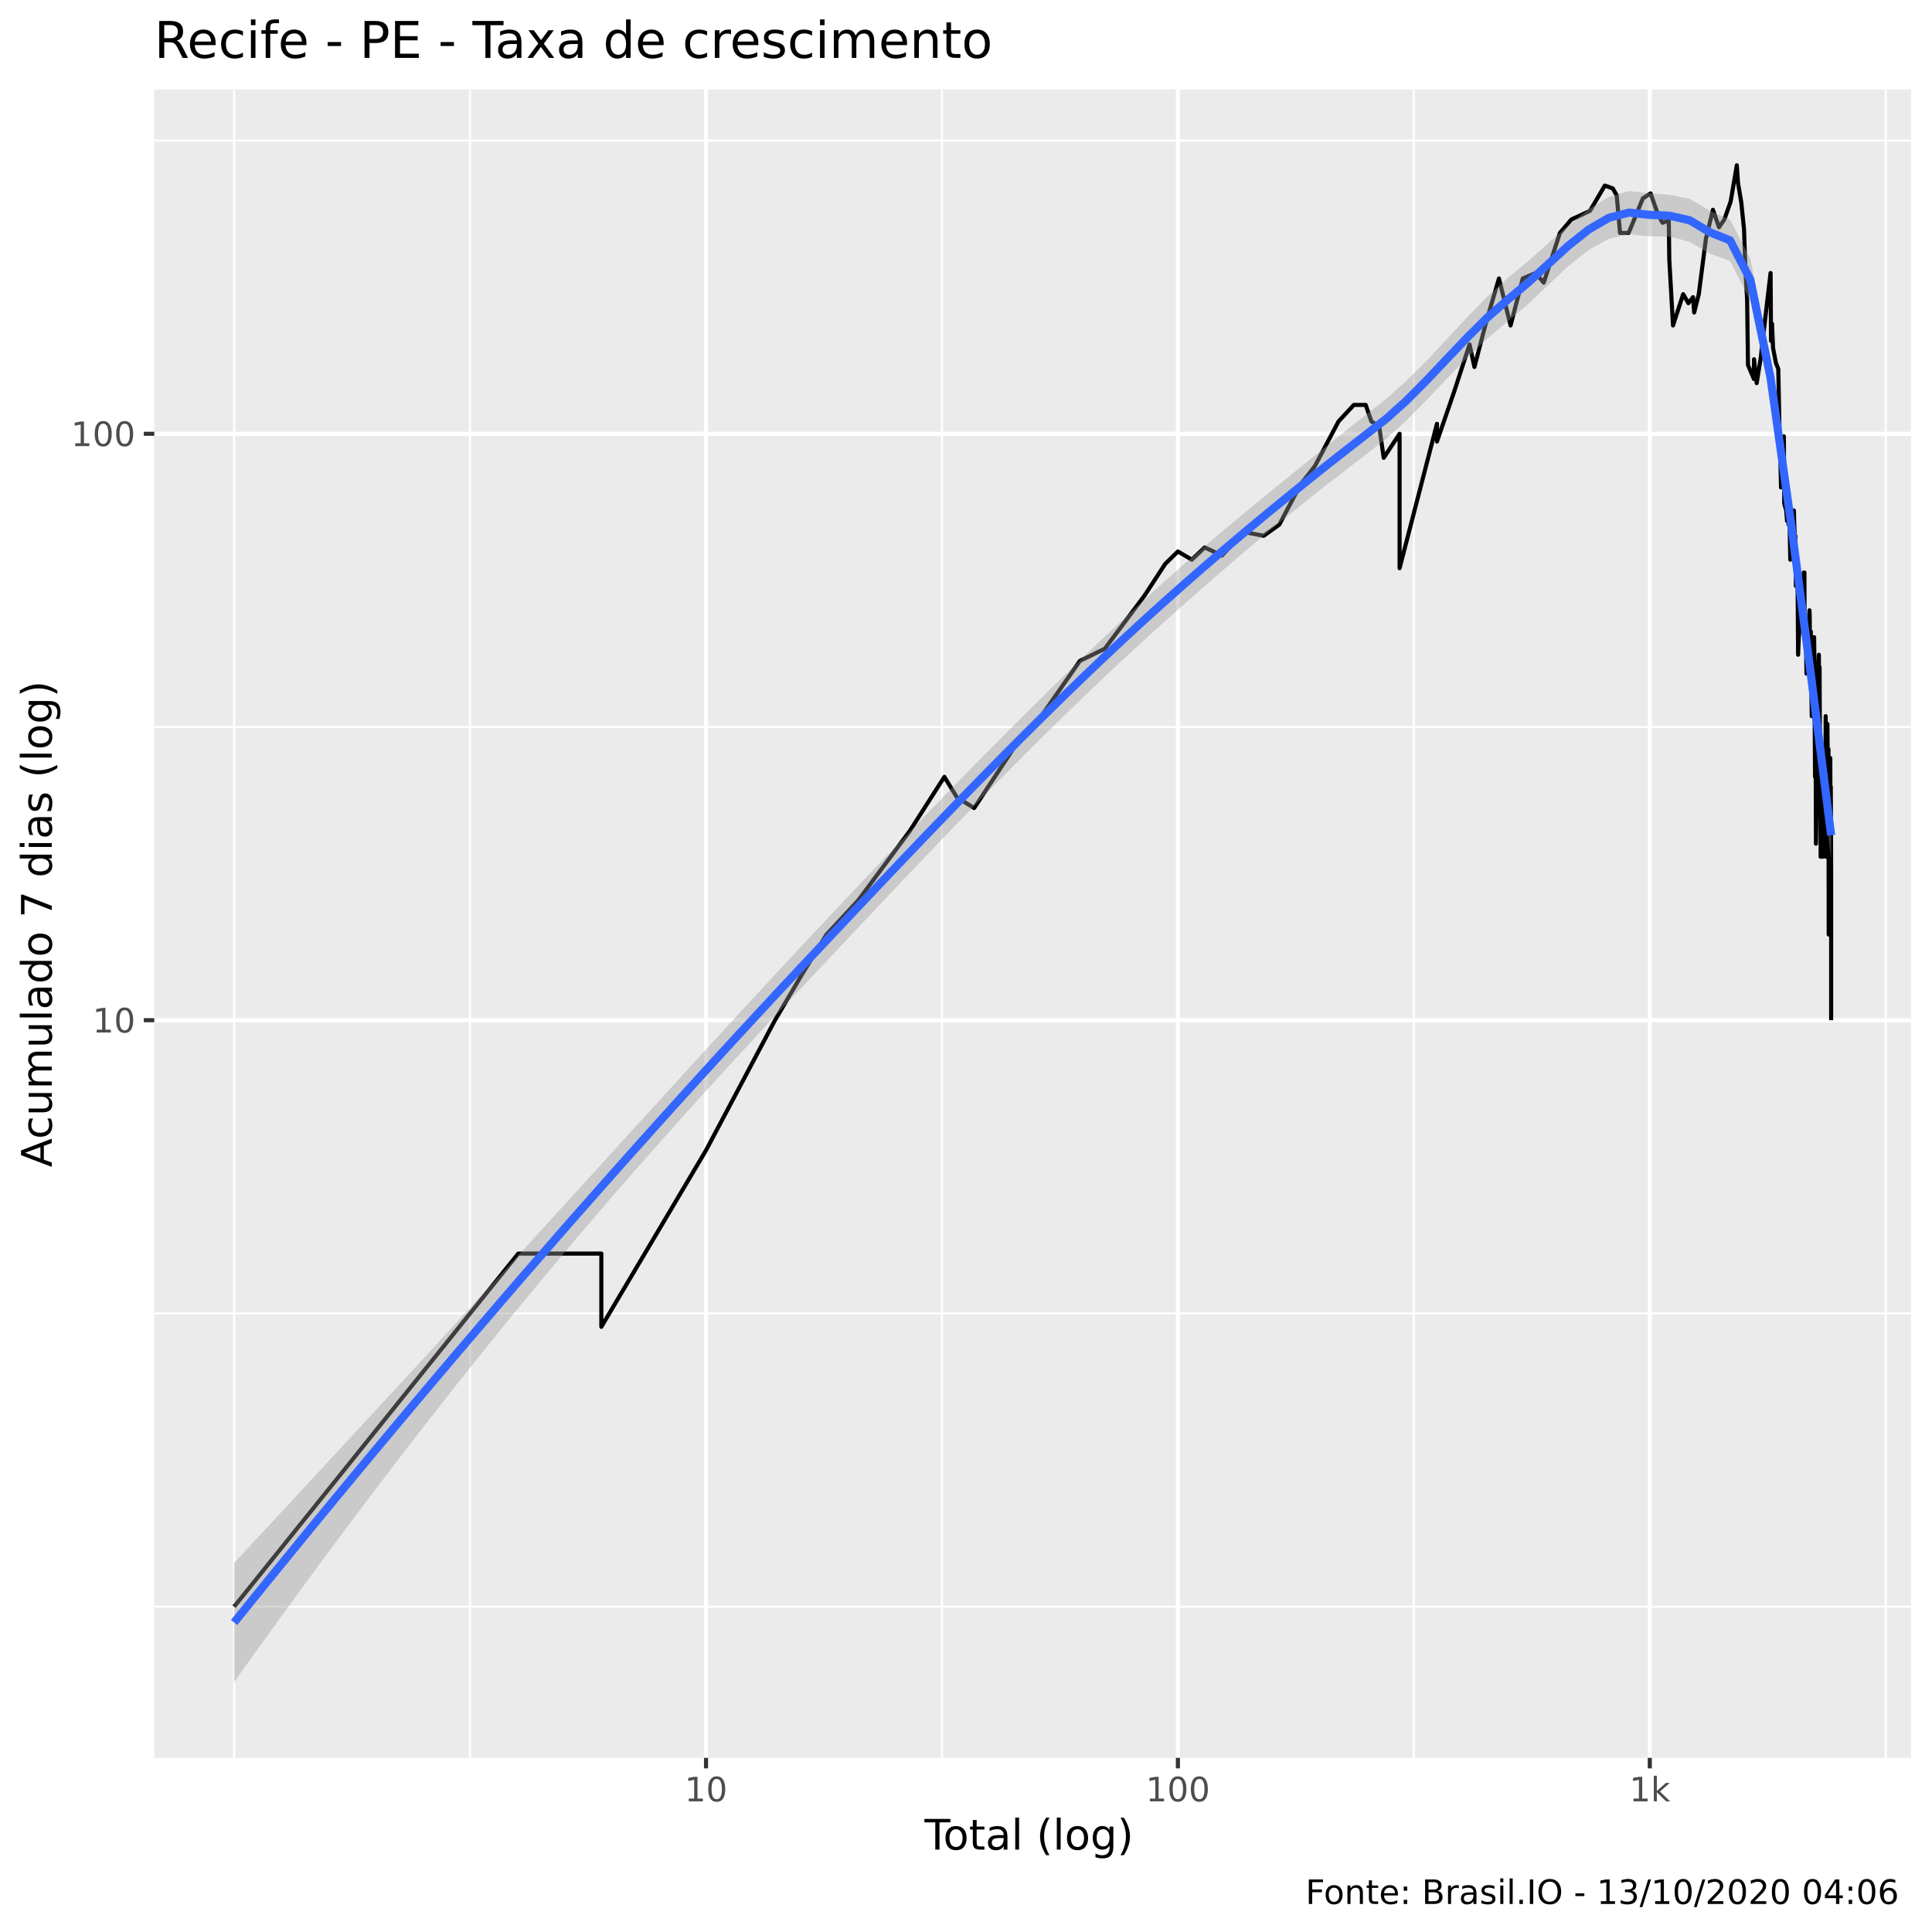
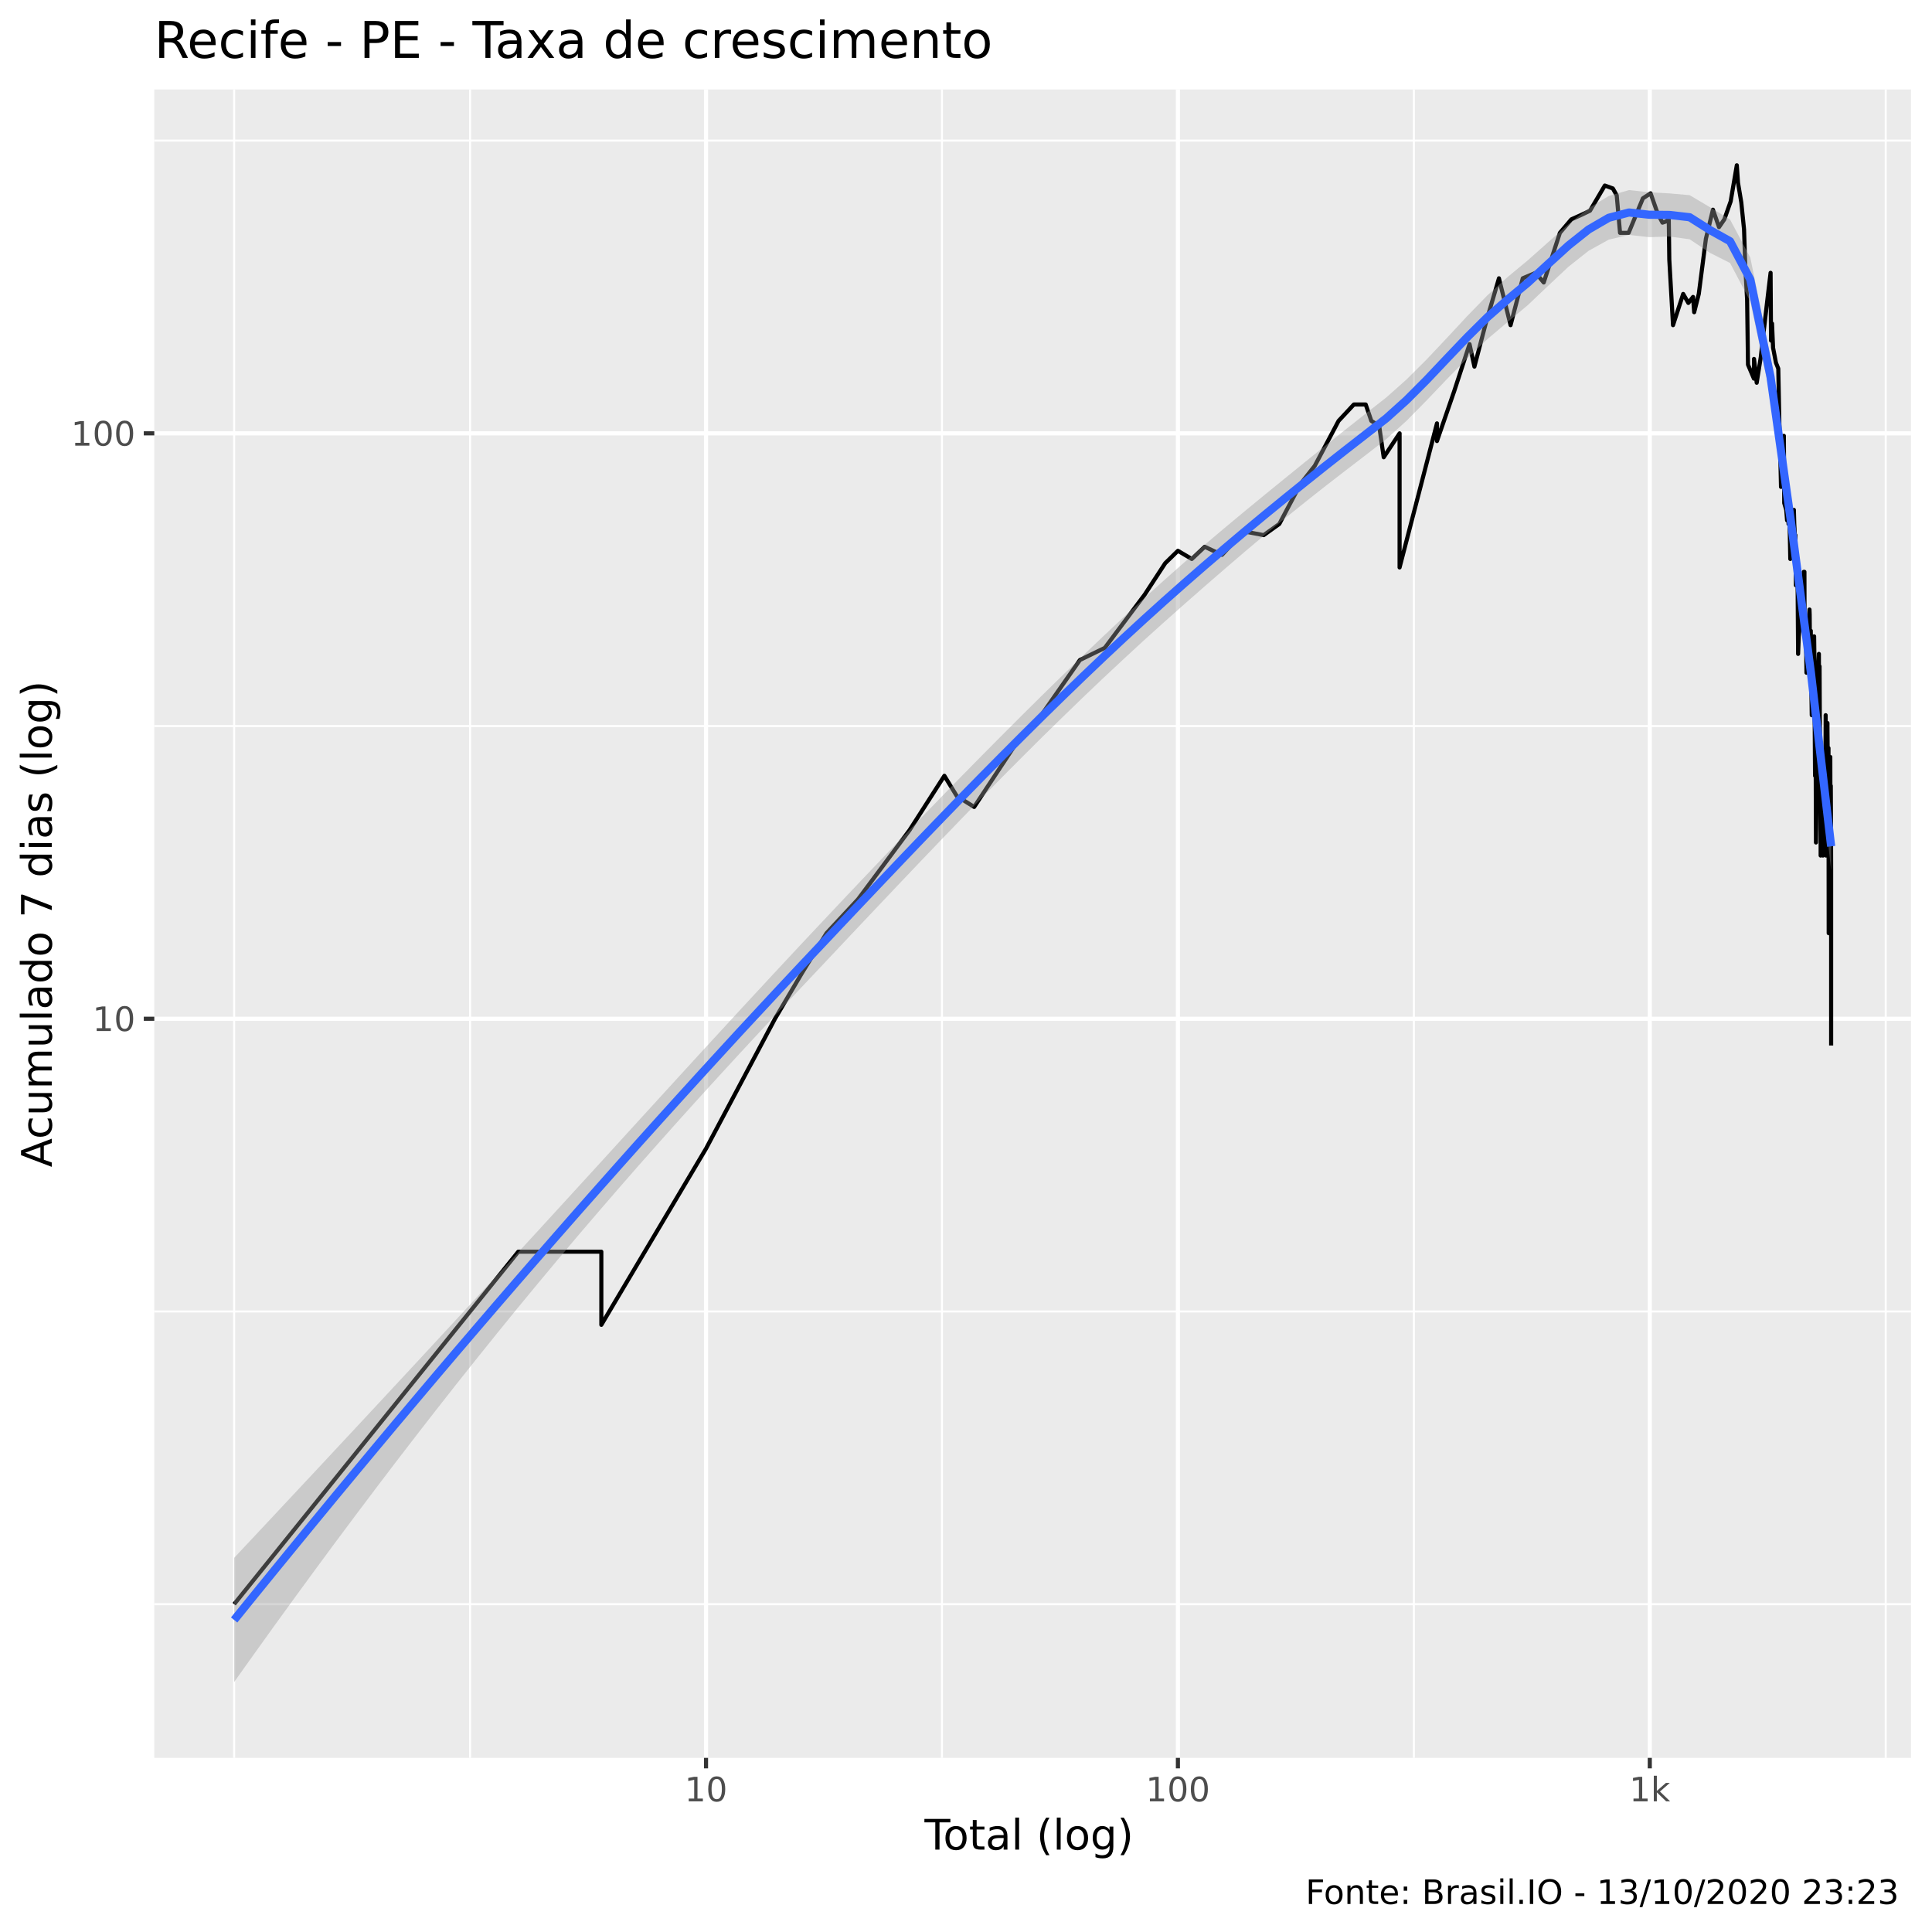
<svg xmlns="http://www.w3.org/2000/svg" viewBox="0 0 504.00 504.00">
  <defs>
    <style type="text/css">
    line, polyline, polygon, path, rect, circle {
      fill: none;
      stroke: #000000;
      stroke-linecap: round;
      stroke-linejoin: round;
      stroke-miterlimit: 10.00;
    }
  </style>
  </defs>
  <rect width="100%" height="100%" style="stroke: none; fill: #FFFFFF;" />
  <rect x="0" y="0.00" width="504.00" height="504.00" style="stroke-width: 1.07; stroke: #FFFFFF; fill: #FFFFFF;" />
  <defs>
    <clipPath id="cpNDAuMjV8NDk4LjUyfDQ1OC41N3wyMy4zMw==">
      <rect x="40.25" y="23.33" width="458.27" height="435.24" />
    </clipPath>
  </defs>
  <rect x="40.25" y="23.33" width="458.27" height="435.24" style="stroke-width: 1.07; stroke: none; fill: #EBEBEB;" clip-path="url(#cpNDAuMjV8NDk4LjUyfDQ1OC41N3wyMy4zMw==)" />
-   <polyline points="40.25,419.13 498.52,419.13 " style="stroke-width: 0.53; stroke: #FFFFFF; stroke-linecap: butt;" clip-path="url(#cpNDAuMjV8NDk4LjUyfDQ1OC41N3wyMy4zMw==)" />
-   <polyline points="40.25,342.63 498.52,342.63 " style="stroke-width: 0.53; stroke: #FFFFFF; stroke-linecap: butt;" clip-path="url(#cpNDAuMjV8NDk4LjUyfDQ1OC41N3wyMy4zMw==)" />
-   <polyline points="40.25,189.65 498.52,189.65 " style="stroke-width: 0.53; stroke: #FFFFFF; stroke-linecap: butt;" clip-path="url(#cpNDAuMjV8NDk4LjUyfDQ1OC41N3wyMy4zMw==)" />
-   <polyline points="40.25,36.67 498.52,36.67 " style="stroke-width: 0.53; stroke: #FFFFFF; stroke-linecap: butt;" clip-path="url(#cpNDAuMjV8NDk4LjUyfDQ1OC41N3wyMy4zMw==)" />
+   <polyline points="40.25,418.48 498.52,418.48 " style="stroke-width: 0.53; stroke: #FFFFFF; stroke-linecap: butt;" clip-path="url(#cpNDAuMjV8NDk4LjUyfDQ1OC41N3wyMy4zMw==)" />
+   <polyline points="40.25,342.12 498.52,342.12 " style="stroke-width: 0.53; stroke: #FFFFFF; stroke-linecap: butt;" clip-path="url(#cpNDAuMjV8NDk4LjUyfDQ1OC41N3wyMy4zMw==)" />
+   <polyline points="40.25,189.40 498.52,189.40 " style="stroke-width: 0.53; stroke: #FFFFFF; stroke-linecap: butt;" clip-path="url(#cpNDAuMjV8NDk4LjUyfDQ1OC41N3wyMy4zMw==)" />
+   <polyline points="40.25,36.68 498.52,36.68 " style="stroke-width: 0.53; stroke: #FFFFFF; stroke-linecap: butt;" clip-path="url(#cpNDAuMjV8NDk4LjUyfDQ1OC41N3wyMy4zMw==)" />
  <polyline points="61.08,458.57 61.08,23.33 " style="stroke-width: 0.53; stroke: #FFFFFF; stroke-linecap: butt;" clip-path="url(#cpNDAuMjV8NDk4LjUyfDQ1OC41N3wyMy4zMw==)" />
  <polyline points="122.63,458.57 122.63,23.33 " style="stroke-width: 0.53; stroke: #FFFFFF; stroke-linecap: butt;" clip-path="url(#cpNDAuMjV8NDk4LjUyfDQ1OC41N3wyMy4zMw==)" />
  <polyline points="245.73,458.57 245.73,23.33 " style="stroke-width: 0.53; stroke: #FFFFFF; stroke-linecap: butt;" clip-path="url(#cpNDAuMjV8NDk4LjUyfDQ1OC41N3wyMy4zMw==)" />
  <polyline points="368.83,458.57 368.83,23.33 " style="stroke-width: 0.53; stroke: #FFFFFF; stroke-linecap: butt;" clip-path="url(#cpNDAuMjV8NDk4LjUyfDQ1OC41N3wyMy4zMw==)" />
  <polyline points="491.93,458.57 491.93,23.33 " style="stroke-width: 0.53; stroke: #FFFFFF; stroke-linecap: butt;" clip-path="url(#cpNDAuMjV8NDk4LjUyfDQ1OC41N3wyMy4zMw==)" />
-   <polyline points="40.25,266.14 498.52,266.14 " style="stroke-width: 1.07; stroke: #FFFFFF; stroke-linecap: butt;" clip-path="url(#cpNDAuMjV8NDk4LjUyfDQ1OC41N3wyMy4zMw==)" />
-   <polyline points="40.25,113.16 498.52,113.16 " style="stroke-width: 1.07; stroke: #FFFFFF; stroke-linecap: butt;" clip-path="url(#cpNDAuMjV8NDk4LjUyfDQ1OC41N3wyMy4zMw==)" />
+   <polyline points="40.25,265.76 498.52,265.76 " style="stroke-width: 1.07; stroke: #FFFFFF; stroke-linecap: butt;" clip-path="url(#cpNDAuMjV8NDk4LjUyfDQ1OC41N3wyMy4zMw==)" />
+   <polyline points="40.25,113.04 498.52,113.04 " style="stroke-width: 1.07; stroke: #FFFFFF; stroke-linecap: butt;" clip-path="url(#cpNDAuMjV8NDk4LjUyfDQ1OC41N3wyMy4zMw==)" />
  <polyline points="184.18,458.57 184.18,23.33 " style="stroke-width: 1.07; stroke: #FFFFFF; stroke-linecap: butt;" clip-path="url(#cpNDAuMjV8NDk4LjUyfDQ1OC41N3wyMy4zMw==)" />
  <polyline points="307.28,458.57 307.28,23.33 " style="stroke-width: 1.07; stroke: #FFFFFF; stroke-linecap: butt;" clip-path="url(#cpNDAuMjV8NDk4LjUyfDQ1OC41N3wyMy4zMw==)" />
  <polyline points="430.38,458.57 430.38,23.33 " style="stroke-width: 1.07; stroke: #FFFFFF; stroke-linecap: butt;" clip-path="url(#cpNDAuMjV8NDk4LjUyfDQ1OC41N3wyMy4zMw==)" />
-   <polyline points="61.08,419.13 98.14,373.07 119.82,346.13 135.20,327.02 135.20,327.02 135.20,327.02 135.20,327.02 147.13,327.02 156.87,327.02 156.87,346.13 184.18,300.08 202.17,266.14 209.31,254.03 215.61,243.79 223.85,234.92 237.28,216.85 246.36,202.66 249.61,207.98 254.13,210.80 265.77,193.15 270.22,188.86 281.72,172.40 288.21,169.23 298.59,155.34 303.97,147.10 307.28,143.86 310.90,146.00 314.28,142.81 318.78,144.92 324.50,138.78 329.66,139.77 333.73,136.86 339.29,126.34 342.98,121.65 349.19,109.92 353.18,105.63 356.27,105.63 357.74,109.92 359.78,111.20 360.97,119.43 365.11,113.16 365.11,131.39 365.11,148.22 374.86,110.55 374.86,115.18 379.35,102.16 383.36,89.86 384.63,95.73 387.69,84.04 391.03,72.65 394.06,84.90 397.24,72.65 400.61,71.22 402.71,73.74 406.93,60.77 409.92,57.25 412.44,56.11 414.78,54.99 418.65,48.41 420.74,49.17 421.75,50.97 422.62,60.77 424.86,60.77 428.58,51.75 430.59,50.45 432.47,55.83 433.69,58.11 434.54,57.82 435.33,57.25 435.47,67.77 436.44,84.90 439.09,76.74 440.44,79.09 441.66,77.52 441.96,81.52 443.16,76.74 445.02,62.30 446.85,54.72 448.44,59.28 449.83,57.25 451.48,52.55 453.08,43.11 453.39,47.66 454.25,52.82 454.97,59.87 455.30,69.82 455.77,78.30 456.00,95.22 457.54,98.87 457.57,93.71 458.27,99.95 459.34,93.22 460.08,86.66 461.23,76.74 461.89,71.22 462.01,88.93 462.27,84.47 462.54,90.80 463.29,94.71 463.90,96.24 464.21,111.84 464.47,120.90 464.61,127.16 464.63,119.43 465.36,113.83 465.45,131.39 465.97,133.17 466.19,135.91 466.52,133.17 466.57,136.86 466.73,130.52 467.03,146.00 467.35,136.86 467.97,133.17 468.07,136.86 468.28,140.77 468.36,139.77 468.39,144.92 468.49,152.88 468.91,148.22 469.07,170.80 469.25,166.21 469.50,163.32 469.63,160.55 469.68,159.21 469.91,152.88 470.27,155.34 470.55,149.35 470.72,149.35 470.75,160.55 470.80,164.75 470.88,163.32 471.10,163.32 471.25,175.72 471.57,172.40 471.82,167.71 471.97,160.55 472.04,159.21 472.09,160.55 472.16,169.23 472.38,164.75 472.50,177.45 472.63,186.82 472.87,179.22 472.92,181.04 473.01,177.45 473.25,166.21 473.35,174.04 473.35,182.91 473.40,188.86 473.49,202.66 473.59,197.74 473.66,200.15 473.73,220.09 473.99,200.15 474.16,184.84 474.34,174.04 474.49,170.80 474.51,175.72 474.58,175.72 474.67,174.04 474.74,188.86 474.81,197.74 474.95,220.09 474.95,223.50 474.97,200.15 475.11,210.80 475.18,213.76 475.28,210.80 475.37,207.98 475.46,216.85 475.51,207.98 475.55,202.66 475.55,223.50 475.78,202.66 475.92,197.74 476.01,197.74 476.03,205.26 476.21,195.40 476.24,193.15 476.26,186.82 476.28,213.76 476.35,223.50 476.73,188.86 476.73,190.97 476.85,202.66 476.85,197.74 476.85,200.15 476.93,195.40 477.00,195.40 477.05,243.79 477.22,213.76 477.29,220.09 477.34,213.76 477.47,197.74 477.49,205.26 477.56,205.26 477.60,205.26 477.67,220.09 477.69,227.09 477.69,234.92 477.69,266.14 " style="stroke-width: 1.07; stroke-linecap: butt;" clip-path="url(#cpNDAuMjV8NDk4LjUyfDQ1OC41N3wyMy4zMw==)" />
-   <polygon points="61.08,407.72 66.36,402.04 71.63,396.36 76.91,390.68 82.18,384.99 87.45,379.30 92.73,373.61 98.00,367.91 103.27,362.20 108.55,356.49 113.82,350.76 119.09,345.03 124.37,339.29 129.64,333.55 134.91,327.79 140.19,322.02 145.46,316.24 150.73,310.46 156.01,304.67 161.28,298.87 166.55,293.08 171.83,287.29 177.10,281.51 182.37,275.73 187.65,269.98 192.92,264.24 198.20,258.53 203.47,252.84 208.74,247.18 214.02,241.55 219.29,235.95 224.56,230.36 229.84,224.80 235.11,219.28 240.38,213.79 245.66,208.33 250.93,202.91 256.20,197.54 261.48,192.21 266.75,186.93 272.02,181.70 277.30,176.53 282.57,171.43 287.84,166.39 293.12,161.44 298.39,156.57 303.67,151.79 308.94,147.12 314.21,142.56 319.49,138.09 324.76,133.70 330.03,129.36 335.31,125.06 340.58,120.78 345.85,116.52 351.13,112.31 356.40,108.14 361.67,104.00 366.95,99.29 372.22,94.03 377.49,88.42 382.77,82.74 388.04,77.32 393.31,72.55 398.59,68.17 403.86,63.47 409.13,58.79 414.41,54.57 419.68,51.37 424.96,49.84 430.23,50.44 435.50,50.83 440.78,51.85 446.05,54.98 451.32,57.32 456.60,67.45 461.87,93.50 467.14,131.32 472.42,172.01 477.69,211.73 477.69,224.06 472.42,180.20 467.14,140.41 461.87,103.46 456.60,78.43 451.32,68.07 446.05,66.19 440.78,63.10 435.50,61.71 430.23,61.66 424.96,61.06 419.68,62.30 414.41,65.23 409.13,69.43 403.86,74.37 398.59,79.39 393.31,83.81 388.04,88.29 382.77,93.33 377.49,98.74 372.22,104.28 366.95,109.63 361.67,114.43 356.40,118.52 351.13,122.57 345.85,126.66 340.58,130.83 335.31,135.08 330.03,139.42 324.76,143.85 319.49,148.37 314.21,152.96 308.94,157.59 303.67,162.28 298.39,167.06 293.12,171.92 287.84,176.86 282.57,181.89 277.30,186.99 272.02,192.17 266.75,197.42 261.48,202.74 256.20,208.11 250.93,213.54 245.66,219.02 240.38,224.54 235.11,230.09 229.84,235.66 224.56,241.25 219.29,246.85 214.02,252.45 208.74,258.05 203.47,263.67 198.20,269.33 192.92,275.03 187.65,280.78 182.37,286.58 177.10,292.43 171.83,298.34 166.55,304.31 161.28,310.35 156.01,316.45 150.73,322.63 145.46,328.88 140.19,335.20 134.91,341.59 129.64,348.07 124.37,354.62 119.09,361.24 113.82,367.94 108.55,374.71 103.27,381.55 98.00,388.47 92.73,395.46 87.45,402.51 82.18,409.63 76.91,416.82 71.63,424.08 66.36,431.40 61.08,438.79 " style="stroke-width: 0.00; stroke: none; fill: #999999; fill-opacity: 0.40;" clip-path="url(#cpNDAuMjV8NDk4LjUyfDQ1OC41N3wyMy4zMw==)" />
-   <polyline points="61.08,407.72 66.36,402.04 71.63,396.36 76.91,390.68 82.18,384.99 87.45,379.30 92.73,373.61 98.00,367.91 103.27,362.20 108.55,356.49 113.82,350.76 119.09,345.03 124.37,339.29 129.64,333.55 134.91,327.79 140.19,322.02 145.46,316.24 150.73,310.46 156.01,304.67 161.28,298.87 166.55,293.08 171.83,287.29 177.10,281.51 182.37,275.73 187.65,269.98 192.92,264.24 198.20,258.53 203.47,252.84 208.74,247.18 214.02,241.55 219.29,235.95 224.56,230.36 229.84,224.80 235.11,219.28 240.38,213.79 245.66,208.33 250.93,202.91 256.20,197.54 261.48,192.21 266.75,186.93 272.02,181.70 277.30,176.53 282.57,171.43 287.84,166.39 293.12,161.44 298.39,156.57 303.67,151.79 308.94,147.12 314.21,142.56 319.49,138.09 324.76,133.70 330.03,129.36 335.31,125.06 340.58,120.78 345.85,116.52 351.13,112.31 356.40,108.14 361.67,104.00 366.95,99.29 372.22,94.03 377.49,88.42 382.77,82.74 388.04,77.32 393.31,72.55 398.59,68.17 403.86,63.47 409.13,58.79 414.41,54.57 419.68,51.37 424.96,49.84 430.23,50.44 435.50,50.83 440.78,51.85 446.05,54.98 451.32,57.32 456.60,67.45 461.87,93.50 467.14,131.32 472.42,172.01 477.69,211.73 " style="stroke-width: 2.13; stroke: none;" clip-path="url(#cpNDAuMjV8NDk4LjUyfDQ1OC41N3wyMy4zMw==)" />
-   <polyline points="477.69,224.06 472.42,180.20 467.14,140.41 461.87,103.46 456.60,78.43 451.32,68.07 446.05,66.19 440.78,63.10 435.50,61.71 430.23,61.66 424.96,61.06 419.68,62.30 414.41,65.23 409.13,69.43 403.86,74.37 398.59,79.39 393.31,83.81 388.04,88.29 382.77,93.33 377.49,98.74 372.22,104.28 366.95,109.63 361.67,114.43 356.40,118.52 351.13,122.57 345.85,126.66 340.58,130.83 335.31,135.08 330.03,139.42 324.76,143.85 319.49,148.37 314.21,152.96 308.94,157.59 303.67,162.28 298.39,167.06 293.12,171.92 287.84,176.86 282.57,181.89 277.30,186.99 272.02,192.17 266.75,197.42 261.48,202.74 256.20,208.11 250.93,213.54 245.66,219.02 240.38,224.54 235.11,230.09 229.84,235.66 224.56,241.25 219.29,246.85 214.02,252.45 208.74,258.05 203.47,263.67 198.20,269.33 192.92,275.03 187.65,280.78 182.37,286.58 177.10,292.43 171.83,298.34 166.55,304.31 161.28,310.35 156.01,316.45 150.73,322.63 145.46,328.88 140.19,335.20 134.91,341.59 129.64,348.07 124.37,354.62 119.09,361.24 113.82,367.94 108.55,374.71 103.27,381.55 98.00,388.47 92.73,395.46 87.45,402.51 82.18,409.63 76.91,416.82 71.63,424.08 66.36,431.40 61.08,438.79 " style="stroke-width: 2.13; stroke: none;" clip-path="url(#cpNDAuMjV8NDk4LjUyfDQ1OC41N3wyMy4zMw==)" />
-   <polyline points="61.08,423.25 66.36,416.72 71.63,410.22 76.91,403.75 82.18,397.31 87.45,390.91 92.73,384.53 98.00,378.19 103.27,371.88 108.55,365.60 113.82,359.35 119.09,353.14 124.37,346.96 129.64,340.81 134.91,334.69 140.19,328.61 145.46,322.56 150.73,316.54 156.01,310.56 161.28,304.61 166.55,298.70 171.83,292.82 177.10,286.97 182.37,281.16 187.65,275.38 192.92,269.64 198.20,263.93 203.47,258.25 208.74,252.62 214.02,247.00 219.29,241.40 224.56,235.80 229.84,230.23 235.11,224.68 240.38,219.16 245.66,213.68 250.93,208.23 256.20,202.83 261.48,197.47 266.75,192.18 272.02,186.94 277.30,181.76 282.57,176.66 287.84,171.63 293.12,166.68 298.39,161.81 303.67,157.04 308.94,152.36 314.21,147.76 319.49,143.23 324.76,138.78 330.03,134.39 335.31,130.07 340.58,125.80 345.85,121.59 351.13,117.44 356.40,113.33 361.67,109.21 366.95,104.46 372.22,99.15 377.49,93.58 382.77,88.04 388.04,82.80 393.31,78.18 398.59,73.78 403.86,68.92 409.13,64.11 414.41,59.90 419.68,56.83 424.96,55.45 430.23,56.05 435.50,56.27 440.78,57.47 446.05,60.59 451.32,62.70 456.60,72.94 461.87,98.48 467.14,135.86 472.42,176.11 477.69,217.89 " style="stroke-width: 2.13; stroke: #3366FF; stroke-linecap: butt;" clip-path="url(#cpNDAuMjV8NDk4LjUyfDQ1OC41N3wyMy4zMw==)" />
+   <polyline points="61.08,418.48 98.14,372.50 119.82,345.61 135.20,326.53 135.20,326.53 135.20,326.53 135.20,326.53 147.13,326.53 156.87,326.53 156.87,345.61 184.18,299.64 202.17,265.76 209.31,253.66 215.61,243.44 223.85,234.58 237.28,216.55 246.36,202.38 249.61,207.69 254.13,210.51 265.77,192.89 270.22,188.61 281.72,172.17 288.21,169.01 298.59,155.15 303.97,146.92 307.28,143.68 310.90,145.82 314.28,142.64 318.78,144.74 324.50,138.62 329.66,139.60 333.73,136.69 339.29,126.20 342.98,121.52 349.19,109.80 353.18,105.52 356.27,105.52 357.74,109.80 359.78,111.08 360.97,119.29 365.11,113.04 365.11,131.24 365.11,148.03 374.86,110.44 374.86,115.06 379.35,102.06 383.36,89.78 384.63,95.64 387.69,83.97 391.03,72.60 394.06,84.83 397.24,72.60 400.61,71.17 402.71,73.69 406.93,60.74 409.92,57.22 412.44,56.09 414.78,54.97 418.65,48.40 420.74,49.16 421.75,50.95 422.62,60.74 424.86,60.74 428.58,51.74 430.59,50.43 432.47,55.81 433.69,58.08 434.54,57.80 435.33,57.22 435.47,67.73 436.44,84.83 439.09,76.68 440.44,79.03 441.66,77.46 441.96,81.45 443.16,76.68 445.02,62.27 446.85,54.70 448.44,59.25 449.83,57.22 451.48,52.53 453.08,43.11 453.39,47.65 454.25,52.80 454.97,59.85 455.30,69.77 455.77,78.24 456.00,95.13 457.54,98.77 457.57,93.63 458.27,99.85 459.34,93.13 460.08,86.59 461.23,76.68 461.89,71.17 462.01,88.85 462.27,84.40 462.54,90.72 463.29,94.62 463.90,96.15 464.21,111.72 464.47,120.77 464.61,127.01 464.63,119.29 465.36,113.70 465.45,131.24 465.97,133.01 466.19,135.75 466.52,133.01 466.57,136.69 466.73,130.37 467.03,145.82 467.35,136.69 467.97,133.01 468.07,136.69 468.28,140.60 468.36,139.60 468.39,144.74 468.49,152.69 468.91,148.03 469.07,170.58 469.25,166.00 469.50,163.12 469.63,160.35 469.68,159.01 469.91,152.69 470.27,155.15 470.55,149.17 470.72,149.17 470.75,160.35 470.80,164.54 470.88,163.12 471.10,163.12 471.25,175.49 471.57,172.17 471.82,167.49 471.97,160.35 472.04,159.01 472.09,160.35 472.16,169.01 472.38,164.54 472.50,177.21 472.63,186.57 472.87,178.98 472.92,180.80 473.01,177.21 473.25,166.00 473.35,173.81 473.35,182.67 473.40,188.61 473.49,202.38 473.59,197.47 473.66,199.88 473.73,219.78 473.99,199.88 474.16,184.59 474.34,173.81 474.49,170.58 474.51,175.49 474.58,175.49 474.67,173.81 474.74,188.61 474.81,197.47 474.95,219.78 474.95,223.19 474.97,199.88 475.11,210.51 475.18,213.46 475.28,210.51 475.37,207.69 475.46,216.55 475.51,207.69 475.55,202.38 475.55,223.19 475.78,202.38 475.92,197.47 476.01,197.47 476.03,204.98 476.21,195.14 476.24,192.89 476.26,186.57 476.28,213.46 476.35,223.19 476.73,188.61 476.73,190.72 476.85,202.38 476.85,197.47 476.85,199.88 476.93,195.14 477.00,195.14 477.05,243.44 477.22,213.46 477.29,219.78 477.34,213.46 477.47,197.47 477.49,204.98 477.56,204.98 477.60,204.98 477.67,219.78 477.69,226.77 477.69,234.58 477.69,265.76 477.69,272.74 " style="stroke-width: 1.07; stroke-linecap: butt;" clip-path="url(#cpNDAuMjV8NDk4LjUyfDQ1OC41N3wyMy4zMw==)" />
+   <polygon points="61.08,406.40 66.36,400.77 71.63,395.14 76.91,389.50 82.18,383.86 87.45,378.21 92.73,372.55 98.00,366.89 103.27,361.22 108.55,355.54 113.82,349.85 119.09,344.15 124.37,338.44 129.64,332.72 134.91,326.99 140.19,321.25 145.46,315.49 150.73,309.73 156.01,303.96 161.28,298.18 166.55,292.40 171.83,286.62 177.10,280.85 182.37,275.09 187.65,269.35 192.92,263.62 198.20,257.92 203.47,252.24 208.74,246.59 214.02,240.97 219.29,235.37 224.56,229.80 229.84,224.25 235.11,218.73 240.38,213.25 245.66,207.81 250.93,202.40 256.20,197.04 261.48,191.72 266.75,186.45 272.02,181.23 277.30,176.07 282.57,170.97 287.84,165.95 293.12,161.00 298.39,156.14 303.67,151.37 308.94,146.71 314.21,142.16 319.49,137.70 324.76,133.32 330.03,128.99 335.31,124.69 340.58,120.42 345.85,116.17 351.13,111.96 356.40,107.80 361.67,103.66 366.95,98.96 372.22,93.71 377.49,88.12 382.77,82.44 388.04,77.02 393.31,72.25 398.59,67.88 403.86,63.19 409.13,58.53 414.41,54.32 419.68,51.12 424.96,49.58 430.23,50.17 435.50,50.45 440.78,50.91 446.05,54.04 451.32,57.27 456.60,67.20 461.87,93.10 467.14,130.88 472.42,171.29 477.69,214.53 477.69,227.05 472.42,179.82 467.14,140.34 461.87,103.45 456.60,78.64 451.32,68.61 446.05,65.95 440.78,62.42 435.50,61.70 430.23,61.87 424.96,61.28 419.68,62.51 414.41,65.43 409.13,69.62 403.86,74.56 398.59,79.57 393.31,83.99 388.04,88.45 382.77,93.48 377.49,98.87 372.22,104.40 366.95,109.75 361.67,114.53 356.40,118.62 351.13,122.66 345.85,126.74 340.58,130.90 335.31,135.14 330.03,139.47 324.76,143.90 319.49,148.42 314.21,153.00 308.94,157.63 303.67,162.31 298.39,167.07 293.12,171.93 287.84,176.86 282.57,181.88 277.30,186.98 272.02,192.15 266.75,197.39 261.48,202.69 256.20,208.06 250.93,213.48 245.66,218.95 240.38,224.46 235.11,230.00 229.84,235.56 224.56,241.14 219.29,246.73 214.02,252.33 208.74,257.92 203.47,263.53 198.20,269.18 192.92,274.87 187.65,280.61 182.37,286.40 177.10,292.24 171.83,298.15 166.55,304.11 161.28,310.14 156.01,316.24 150.73,322.41 145.46,328.66 140.19,334.98 134.91,341.38 129.64,347.86 124.37,354.42 119.09,361.05 113.82,367.76 108.55,374.54 103.27,381.40 98.00,388.33 92.73,395.33 87.45,402.40 82.18,409.54 76.91,416.75 71.63,424.03 66.36,431.38 61.08,438.79 " style="stroke-width: 0.00; stroke: none; fill: #999999; fill-opacity: 0.40;" clip-path="url(#cpNDAuMjV8NDk4LjUyfDQ1OC41N3wyMy4zMw==)" />
+   <polyline points="61.08,406.40 66.36,400.77 71.63,395.14 76.91,389.50 82.18,383.86 87.45,378.21 92.73,372.55 98.00,366.89 103.27,361.22 108.55,355.54 113.82,349.85 119.09,344.15 124.37,338.44 129.64,332.72 134.91,326.99 140.19,321.25 145.46,315.49 150.73,309.73 156.01,303.96 161.28,298.18 166.55,292.40 171.83,286.62 177.10,280.85 182.37,275.09 187.65,269.35 192.92,263.62 198.20,257.92 203.47,252.24 208.74,246.59 214.02,240.97 219.29,235.37 224.56,229.80 229.84,224.25 235.11,218.73 240.38,213.25 245.66,207.81 250.93,202.40 256.20,197.04 261.48,191.72 266.75,186.45 272.02,181.23 277.30,176.07 282.57,170.97 287.84,165.95 293.12,161.00 298.39,156.14 303.67,151.37 308.94,146.71 314.21,142.16 319.49,137.70 324.76,133.32 330.03,128.99 335.31,124.69 340.58,120.42 345.85,116.17 351.13,111.96 356.40,107.80 361.67,103.66 366.95,98.96 372.22,93.71 377.49,88.12 382.77,82.44 388.04,77.02 393.31,72.25 398.59,67.88 403.86,63.19 409.13,58.53 414.41,54.32 419.68,51.12 424.96,49.58 430.23,50.17 435.50,50.45 440.78,50.91 446.05,54.04 451.32,57.27 456.60,67.20 461.87,93.10 467.14,130.88 472.42,171.29 477.69,214.53 " style="stroke-width: 2.13; stroke: none;" clip-path="url(#cpNDAuMjV8NDk4LjUyfDQ1OC41N3wyMy4zMw==)" />
+   <polyline points="477.69,227.05 472.42,179.82 467.14,140.34 461.87,103.45 456.60,78.64 451.32,68.61 446.05,65.95 440.78,62.42 435.50,61.70 430.23,61.87 424.96,61.28 419.68,62.51 414.41,65.43 409.13,69.62 403.86,74.56 398.59,79.57 393.31,83.99 388.04,88.45 382.77,93.48 377.49,98.87 372.22,104.40 366.95,109.75 361.67,114.53 356.40,118.62 351.13,122.66 345.85,126.74 340.58,130.90 335.31,135.14 330.03,139.47 324.76,143.90 319.49,148.42 314.21,153.00 308.94,157.63 303.67,162.31 298.39,167.07 293.12,171.93 287.84,176.86 282.57,181.88 277.30,186.98 272.02,192.15 266.75,197.39 261.48,202.69 256.20,208.06 250.93,213.48 245.66,218.95 240.38,224.46 235.11,230.00 229.84,235.56 224.56,241.14 219.29,246.73 214.02,252.33 208.74,257.92 203.47,263.53 198.20,269.18 192.92,274.87 187.65,280.61 182.37,286.40 177.10,292.24 171.83,298.15 166.55,304.11 161.28,310.14 156.01,316.24 150.73,322.41 145.46,328.66 140.19,334.98 134.91,341.38 129.64,347.86 124.37,354.42 119.09,361.05 113.82,367.76 108.55,374.54 103.27,381.40 98.00,388.33 92.73,395.33 87.45,402.40 82.18,409.54 76.91,416.75 71.63,424.03 66.36,431.38 61.08,438.79 " style="stroke-width: 2.13; stroke: none;" clip-path="url(#cpNDAuMjV8NDk4LjUyfDQ1OC41N3wyMy4zMw==)" />
+   <polyline points="61.08,422.60 66.36,416.07 71.63,409.59 76.91,403.13 82.18,396.70 87.45,390.30 92.73,383.94 98.00,377.61 103.27,371.31 108.55,365.04 113.82,358.80 119.09,352.60 124.37,346.43 129.64,340.29 134.91,334.19 140.19,328.11 145.46,322.08 150.73,316.07 156.01,310.10 161.28,304.16 166.55,298.25 171.83,292.38 177.10,286.55 182.37,280.75 187.65,274.98 192.92,269.24 198.20,263.55 203.47,257.88 208.74,252.25 214.02,246.65 219.29,241.05 224.56,235.47 229.84,229.91 235.11,224.37 240.38,218.86 245.66,213.38 250.93,207.94 256.20,202.55 261.48,197.21 266.75,191.92 272.02,186.69 277.30,181.52 282.57,176.43 287.84,171.41 293.12,166.46 298.39,161.61 303.67,156.84 308.94,152.17 314.21,147.58 319.49,143.06 324.76,138.61 330.03,134.23 335.31,129.92 340.58,125.66 345.85,121.46 351.13,117.31 356.40,113.21 361.67,109.10 366.95,104.35 372.22,99.06 377.49,93.49 382.77,87.96 388.04,82.73 393.31,78.12 398.59,73.73 403.86,68.87 409.13,64.07 414.41,59.87 419.68,56.81 424.96,55.43 430.23,56.02 435.50,56.07 440.78,56.67 446.05,60.00 451.32,62.94 456.60,72.92 461.87,98.27 467.14,135.61 472.42,175.55 477.69,220.79 " style="stroke-width: 2.13; stroke: #3366FF; stroke-linecap: butt;" clip-path="url(#cpNDAuMjV8NDk4LjUyfDQ1OC41N3wyMy4zMw==)" />
  <defs>
    <clipPath id="cpMC4wMHw1MDQuMDB8NTA0LjAwfDAuMDA=">
      <rect x="0.00" y="0.00" width="504.00" height="504.00" />
    </clipPath>
  </defs>
  <g clip-path="url(#cpMC4wMHw1MDQuMDB8NTA0LjAwfDAuMDA=)">
-     <text x="24.13" y="269.35" style="font-size: 8.80px; fill: #4D4D4D; font-family: DejaVu Sans;" textLength="11.20px" lengthAdjust="spacingAndGlyphs">10</text>
+     <text x="24.13" y="268.96" style="font-size: 8.80px; fill: #4D4D4D; font-family: DejaVu Sans;" textLength="11.20px" lengthAdjust="spacingAndGlyphs">10</text>
  </g>
  <g clip-path="url(#cpMC4wMHw1MDQuMDB8NTA0LjAwfDAuMDA=)">
-     <text x="18.53" y="116.37" style="font-size: 8.80px; fill: #4D4D4D; font-family: DejaVu Sans;" textLength="16.80px" lengthAdjust="spacingAndGlyphs">100</text>
+     <text x="18.53" y="116.25" style="font-size: 8.80px; fill: #4D4D4D; font-family: DejaVu Sans;" textLength="16.80px" lengthAdjust="spacingAndGlyphs">100</text>
  </g>
-   <polyline points="37.51,266.14 40.25,266.14 " style="stroke-width: 1.07; stroke: #333333; stroke-linecap: butt;" clip-path="url(#cpMC4wMHw1MDQuMDB8NTA0LjAwfDAuMDA=)" />
-   <polyline points="37.51,113.16 40.25,113.16 " style="stroke-width: 1.07; stroke: #333333; stroke-linecap: butt;" clip-path="url(#cpMC4wMHw1MDQuMDB8NTA0LjAwfDAuMDA=)" />
+   <polyline points="37.51,265.76 40.25,265.76 " style="stroke-width: 1.07; stroke: #333333; stroke-linecap: butt;" clip-path="url(#cpMC4wMHw1MDQuMDB8NTA0LjAwfDAuMDA=)" />
+   <polyline points="37.51,113.04 40.25,113.04 " style="stroke-width: 1.07; stroke: #333333; stroke-linecap: butt;" clip-path="url(#cpMC4wMHw1MDQuMDB8NTA0LjAwfDAuMDA=)" />
  <polyline points="184.18,461.31 184.18,458.57 " style="stroke-width: 1.07; stroke: #333333; stroke-linecap: butt;" clip-path="url(#cpMC4wMHw1MDQuMDB8NTA0LjAwfDAuMDA=)" />
  <polyline points="307.28,461.31 307.28,458.57 " style="stroke-width: 1.07; stroke: #333333; stroke-linecap: butt;" clip-path="url(#cpMC4wMHw1MDQuMDB8NTA0LjAwfDAuMDA=)" />
  <polyline points="430.38,461.31 430.38,458.57 " style="stroke-width: 1.07; stroke: #333333; stroke-linecap: butt;" clip-path="url(#cpMC4wMHw1MDQuMDB8NTA0LjAwfDAuMDA=)" />
  <g clip-path="url(#cpMC4wMHw1MDQuMDB8NTA0LjAwfDAuMDA=)">
    <text x="178.58" y="469.92" style="font-size: 8.80px; fill: #4D4D4D; font-family: DejaVu Sans;" textLength="11.20px" lengthAdjust="spacingAndGlyphs">10</text>
  </g>
  <g clip-path="url(#cpMC4wMHw1MDQuMDB8NTA0LjAwfDAuMDA=)">
    <text x="298.88" y="469.92" style="font-size: 8.80px; fill: #4D4D4D; font-family: DejaVu Sans;" textLength="16.80px" lengthAdjust="spacingAndGlyphs">100</text>
  </g>
  <g clip-path="url(#cpMC4wMHw1MDQuMDB8NTA0LjAwfDAuMDA=)">
    <text x="425.03" y="469.92" style="font-size: 8.80px; fill: #4D4D4D; font-family: DejaVu Sans;" textLength="10.69px" lengthAdjust="spacingAndGlyphs">1k</text>
  </g>
  <g clip-path="url(#cpMC4wMHw1MDQuMDB8NTA0LjAwfDAuMDA=)">
    <text x="241.18" y="482.51" style="font-size: 11.00px; font-family: DejaVu Sans;" textLength="56.41px" lengthAdjust="spacingAndGlyphs">Total (log)</text>
  </g>
  <g clip-path="url(#cpMC4wMHw1MDQuMDB8NTA0LjAwfDAuMDA=)">
    <text transform="translate(13.50,304.49) rotate(-90)" style="font-size: 11.00px; font-family: DejaVu Sans;" textLength="127.09px" lengthAdjust="spacingAndGlyphs">Acumulado 7 dias (log)</text>
  </g>
  <g clip-path="url(#cpMC4wMHw1MDQuMDB8NTA0LjAwfDAuMDA=)">
    <text x="40.25" y="15.10" style="font-size: 13.20px; font-family: DejaVu Sans;" textLength="221.74px" lengthAdjust="spacingAndGlyphs">Recife - PE - Taxa de crescimento</text>
  </g>
  <g clip-path="url(#cpMC4wMHw1MDQuMDB8NTA0LjAwfDAuMDA=)">
-     <text x="340.58" y="496.69" style="font-size: 8.80px; font-family: DejaVu Sans;" textLength="157.94px" lengthAdjust="spacingAndGlyphs">Fonte: Brasil.IO -  13/10/2020 04:06</text>
+     <text x="340.58" y="496.69" style="font-size: 8.80px; font-family: DejaVu Sans;" textLength="157.94px" lengthAdjust="spacingAndGlyphs">Fonte: Brasil.IO -  13/10/2020 23:23</text>
  </g>
</svg>
